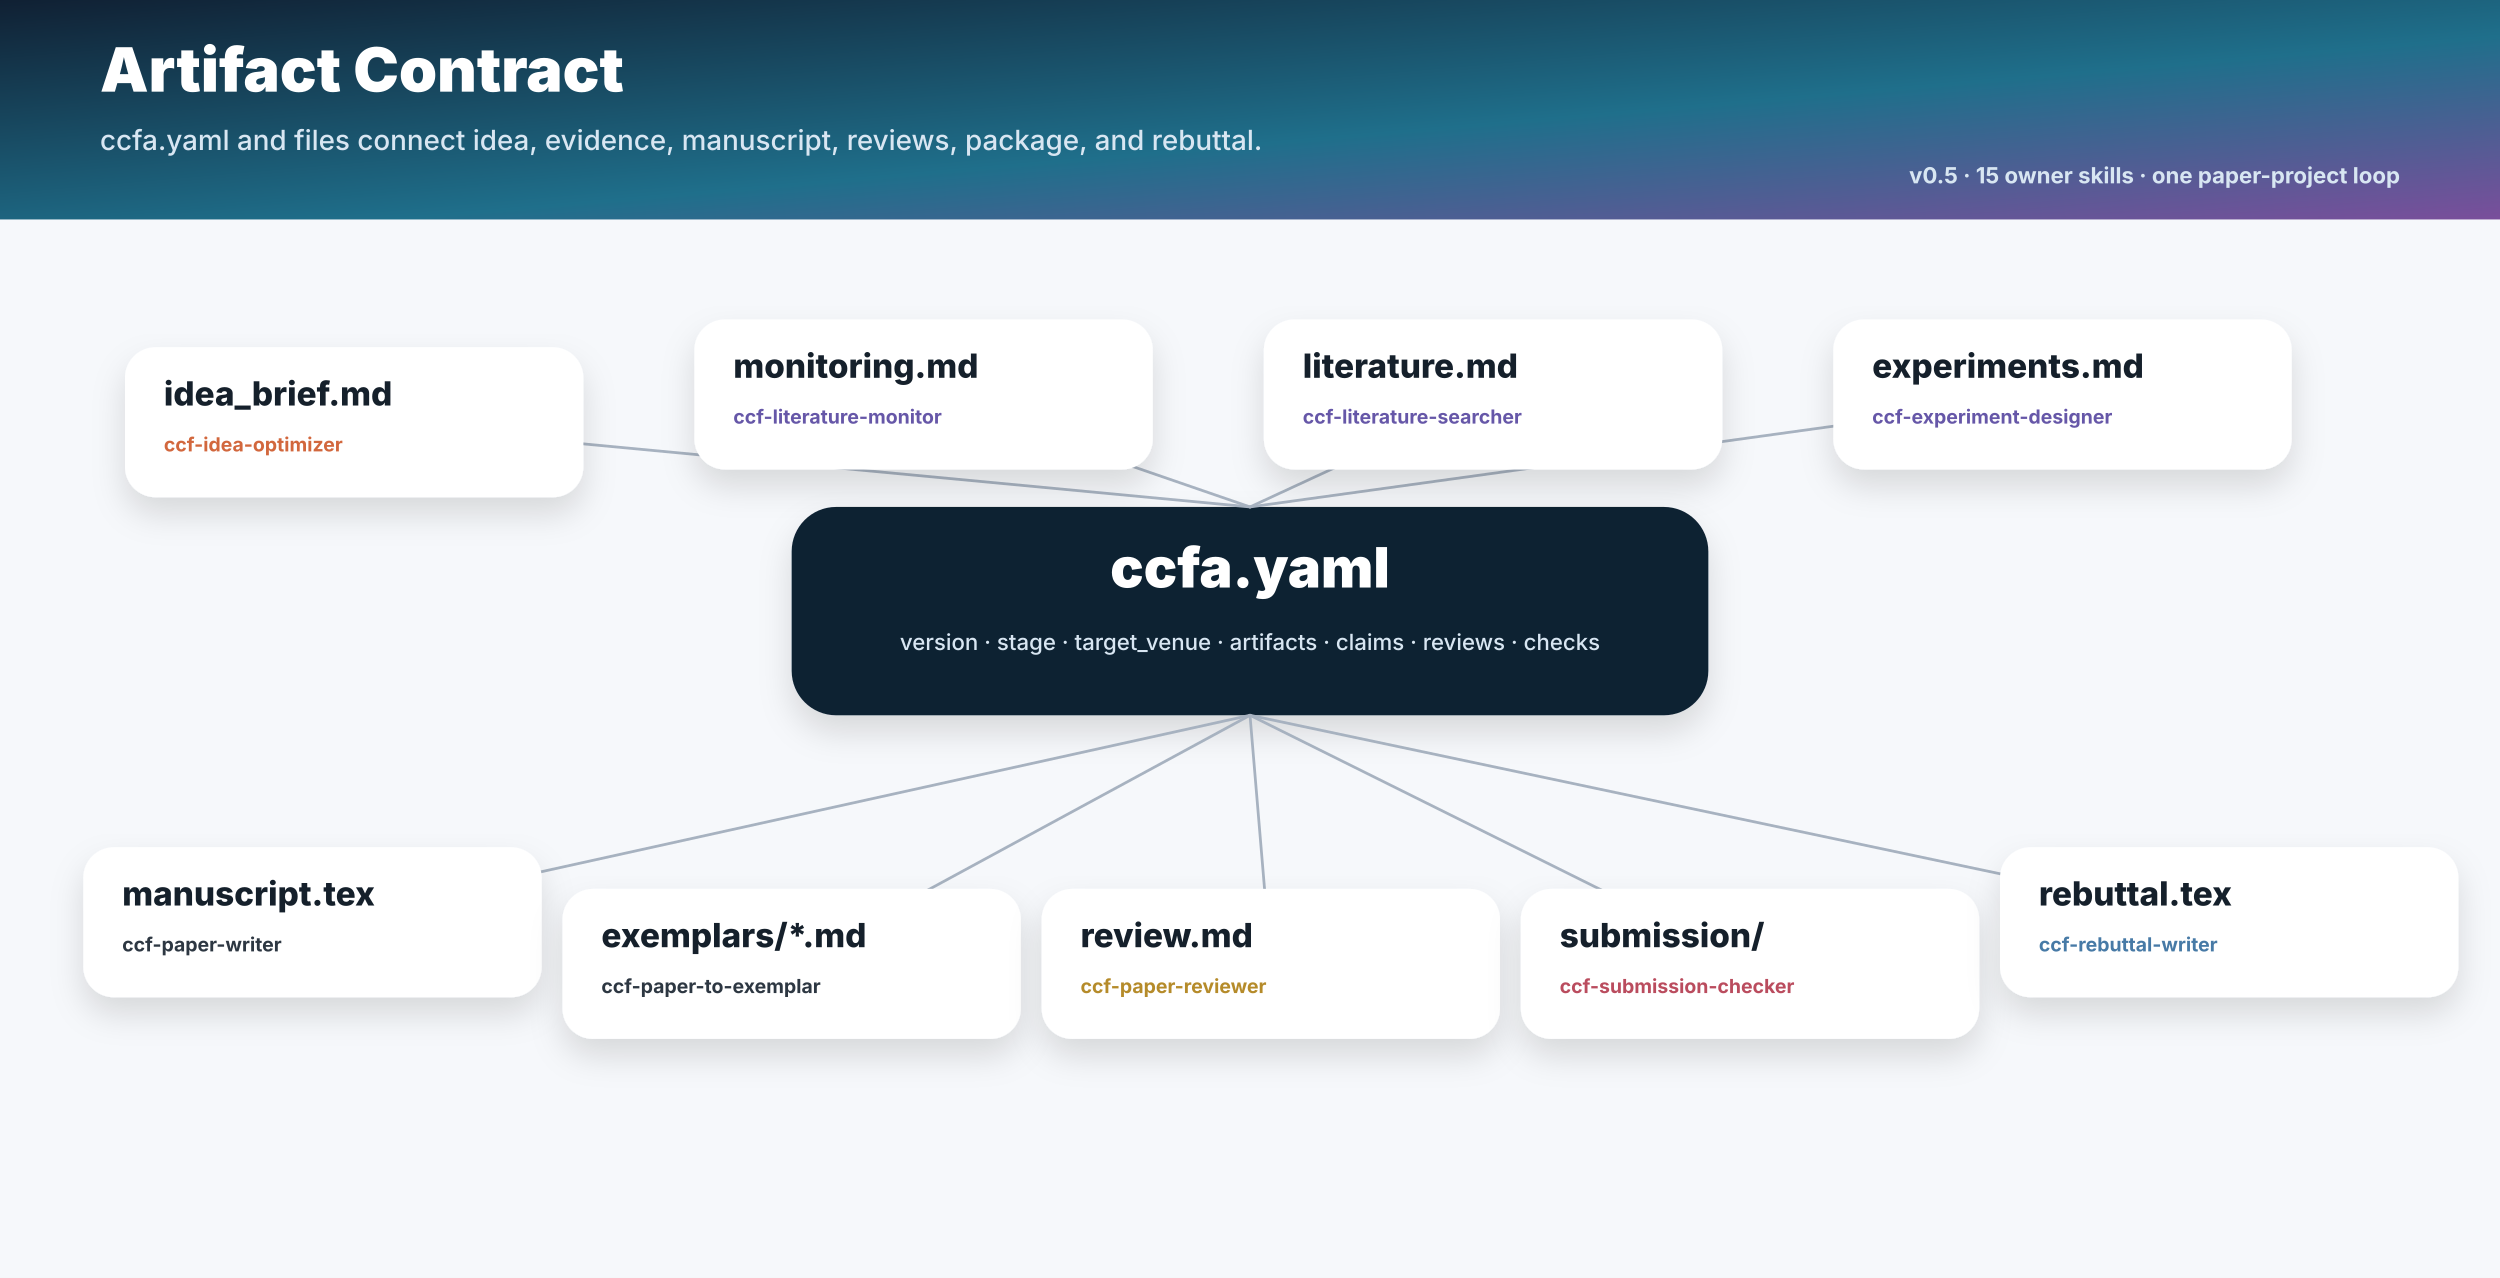
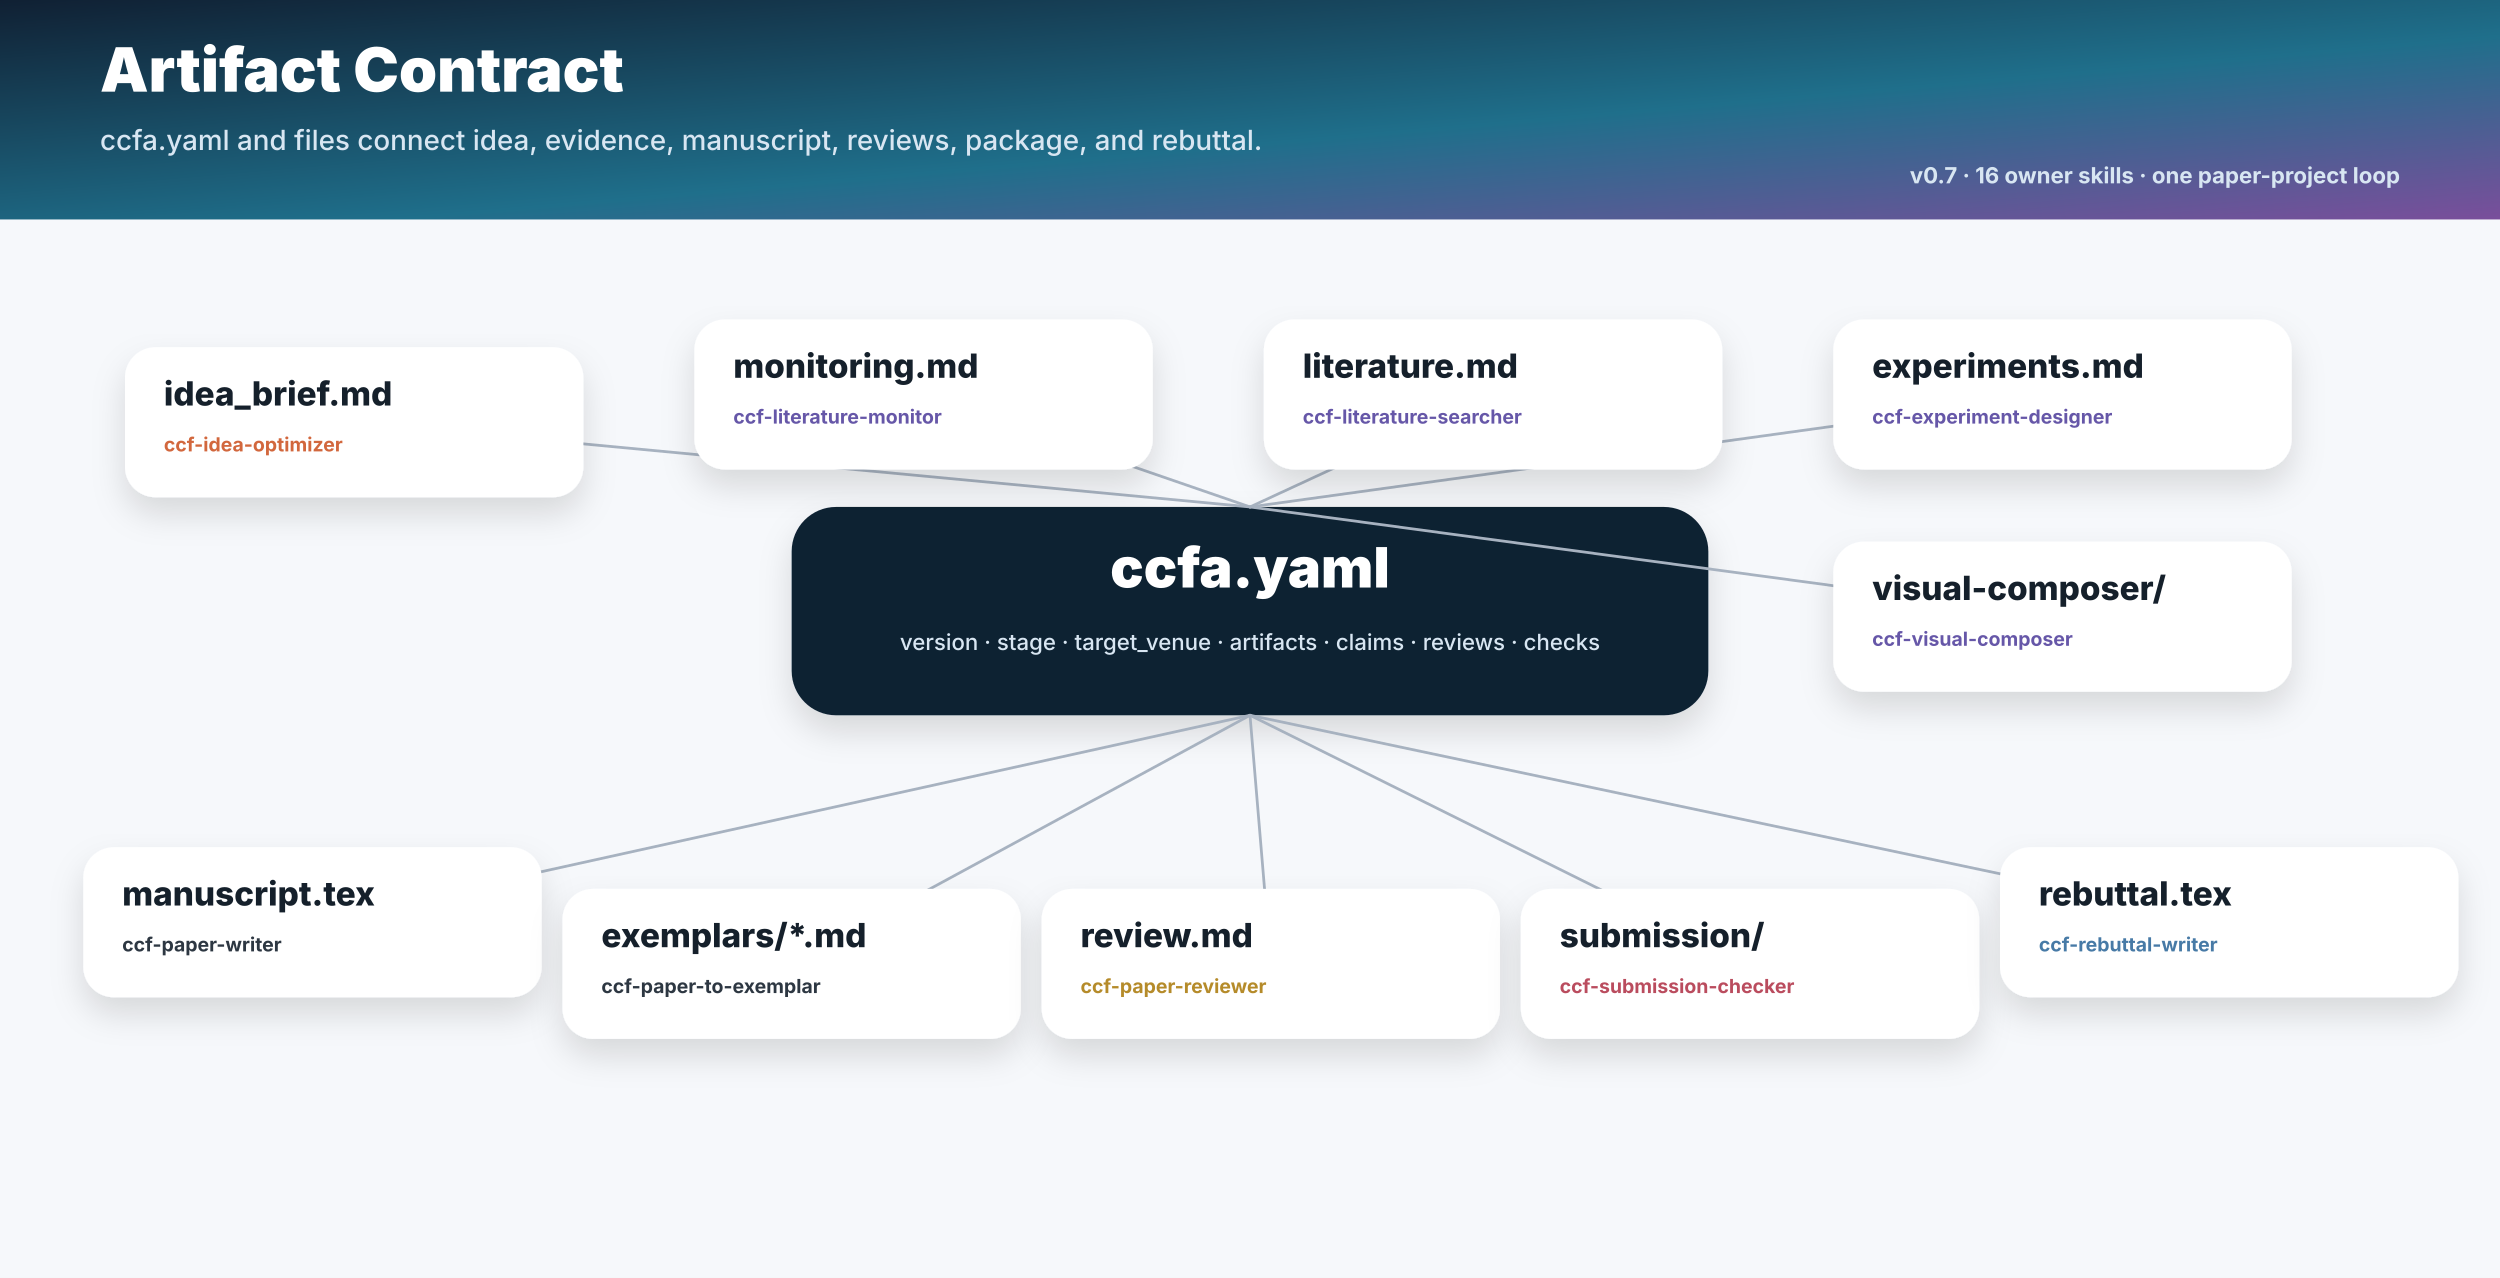
<svg xmlns="http://www.w3.org/2000/svg" width="1800" height="920" viewBox="0 0 1800 920">
  <defs>
    <linearGradient id="header" x1="0" y1="0" x2="1" y2="1">
      <stop offset="0" stop-color="#102033" />
      <stop offset="0.58" stop-color="#1F6F8B" />
      <stop offset="1" stop-color="#7A4E9B" />
    </linearGradient>
    <filter id="shadow" x="-20%" y="-20%" width="140%" height="160%">
      <feDropShadow dx="0" dy="12" stdDeviation="12" flood-color="#0B1826" flood-opacity="0.13" />
    </filter>
    <marker id="arrow" markerWidth="13" markerHeight="13" refX="11" refY="6.5" orient="auto">
      <path d="M2,2 L11,6.5 L2,11 Z" fill="#7B8794" />
    </marker>
  </defs>
  <style>text{font-family:Inter, Segoe UI, Arial, sans-serif;dominant-baseline:auto} .mono{font-family:Consolas,Menlo,monospace}</style>
  <rect x="0" y="0" width="1800" height="920" rx="0" fill="#F6F8FB" stroke="none" stroke-width="2" />
  <rect x="0" y="0" width="1800" height="158" rx="0" fill="url(#header)" stroke="none" stroke-width="2" />
  <text x="72" y="66" font-size="44" font-weight="850" fill="#FFFFFF" text-anchor="start">Artifact Contract</text>
  <text x="72" y="108" font-size="20" font-weight="500" fill="#D8E6F2" text-anchor="start">ccfa.yaml and files connect idea, evidence, manuscript, reviews, package, and rebuttal.</text>
-   <text x="1728" y="132" font-size="16" font-weight="650" fill="#D8E6F2" text-anchor="end">v0.5 · 15 owner skills · one paper-project loop</text>
+   <text x="1728" y="132" font-size="16" font-weight="650" fill="#D8E6F2" text-anchor="end">v0.7 · 16 owner skills · one paper-project loop</text>
  <rect x="570" y="365" width="660" height="150" rx="32" fill="#102033" stroke="none" stroke-width="2" filter="url(#shadow)" />
  <text x="900" y="423" font-size="40" font-weight="860" fill="#FFFFFF" text-anchor="middle">ccfa.yaml</text>
  <text x="900" y="468" font-size="16" font-weight="520" fill="#D8E6F2" text-anchor="middle">version · stage · target_venue · artifacts · claims · reviews · checks</text>
  <line x1="900" y1="365" x2="255" y2="304" stroke="#A7B2C0" stroke-width="2" stroke-linecap="round" marker-end="url(#arrow)" />
  <line x1="900" y1="365" x2="665" y2="284" stroke="#A7B2C0" stroke-width="2" stroke-linecap="round" marker-end="url(#arrow)" />
  <line x1="900" y1="365" x2="1075" y2="284" stroke="#A7B2C0" stroke-width="2" stroke-linecap="round" marker-end="url(#arrow)" />
  <line x1="900" y1="365" x2="1485" y2="284" stroke="#A7B2C0" stroke-width="2" stroke-linecap="round" marker-end="url(#arrow)" />
+   <line x1="900" y1="365" x2="1485" y2="444" stroke="#A7B2C0" stroke-width="2" stroke-linecap="round" marker-end="url(#arrow)" />
  <line x1="900" y1="515" x2="225" y2="664" stroke="#A7B2C0" stroke-width="2" stroke-linecap="round" marker-end="url(#arrow)" />
  <line x1="900" y1="515" x2="570" y2="694" stroke="#A7B2C0" stroke-width="2" stroke-linecap="round" marker-end="url(#arrow)" />
  <line x1="900" y1="515" x2="915" y2="694" stroke="#A7B2C0" stroke-width="2" stroke-linecap="round" marker-end="url(#arrow)" />
  <line x1="900" y1="515" x2="1260" y2="694" stroke="#A7B2C0" stroke-width="2" stroke-linecap="round" marker-end="url(#arrow)" />
  <line x1="900" y1="515" x2="1605" y2="664" stroke="#A7B2C0" stroke-width="2" stroke-linecap="round" marker-end="url(#arrow)" />
  <rect x="90" y="250" width="330" height="108" rx="22" fill="#FFFFFF" stroke="none" stroke-width="2" filter="url(#shadow)" />
  <text x="118" y="292" font-size="24" font-weight="820" fill="#15202B" text-anchor="start">idea_brief.md</text>
  <text x="118" y="325" font-size="14" font-weight="650" fill="#D2673D" text-anchor="start">ccf-idea-optimizer</text>
  <rect x="500" y="230" width="330" height="108" rx="22" fill="#FFFFFF" stroke="none" stroke-width="2" filter="url(#shadow)" />
  <text x="528" y="272" font-size="24" font-weight="820" fill="#15202B" text-anchor="start">monitoring.md</text>
  <text x="528" y="305" font-size="14" font-weight="650" fill="#6657A8" text-anchor="start">ccf-literature-monitor</text>
  <rect x="910" y="230" width="330" height="108" rx="22" fill="#FFFFFF" stroke="none" stroke-width="2" filter="url(#shadow)" />
  <text x="938" y="272" font-size="24" font-weight="820" fill="#15202B" text-anchor="start">literature.md</text>
  <text x="938" y="305" font-size="14" font-weight="650" fill="#6657A8" text-anchor="start">ccf-literature-searcher</text>
  <rect x="1320" y="230" width="330" height="108" rx="22" fill="#FFFFFF" stroke="none" stroke-width="2" filter="url(#shadow)" />
  <text x="1348" y="272" font-size="24" font-weight="820" fill="#15202B" text-anchor="start">experiments.md</text>
  <text x="1348" y="305" font-size="14" font-weight="650" fill="#6657A8" text-anchor="start">ccf-experiment-designer</text>
+   <rect x="1320" y="390" width="330" height="108" rx="22" fill="#FFFFFF" stroke="none" stroke-width="2" filter="url(#shadow)" />
+   <text x="1348" y="432" font-size="24" font-weight="820" fill="#15202B" text-anchor="start">visual-composer/</text>
+   <text x="1348" y="465" font-size="14" font-weight="650" fill="#6657A8" text-anchor="start">ccf-visual-composer</text>
  <rect x="60" y="610" width="330" height="108" rx="22" fill="#FFFFFF" stroke="none" stroke-width="2" filter="url(#shadow)" />
  <text x="88" y="652" font-size="24" font-weight="820" fill="#15202B" text-anchor="start">manuscript.tex</text>
  <text x="88" y="685" font-size="14" font-weight="650" fill="#2D3742" text-anchor="start">ccf-paper-writer</text>
  <rect x="405" y="640" width="330" height="108" rx="22" fill="#FFFFFF" stroke="none" stroke-width="2" filter="url(#shadow)" />
  <text x="433" y="682" font-size="24" font-weight="820" fill="#15202B" text-anchor="start">exemplars/*.md</text>
  <text x="433" y="715" font-size="14" font-weight="650" fill="#2D3742" text-anchor="start">ccf-paper-to-exemplar</text>
  <rect x="750" y="640" width="330" height="108" rx="22" fill="#FFFFFF" stroke="none" stroke-width="2" filter="url(#shadow)" />
  <text x="778" y="682" font-size="24" font-weight="820" fill="#15202B" text-anchor="start">review.md</text>
  <text x="778" y="715" font-size="14" font-weight="650" fill="#B58B2A" text-anchor="start">ccf-paper-reviewer</text>
  <rect x="1095" y="640" width="330" height="108" rx="22" fill="#FFFFFF" stroke="none" stroke-width="2" filter="url(#shadow)" />
  <text x="1123" y="682" font-size="24" font-weight="820" fill="#15202B" text-anchor="start">submission/</text>
  <text x="1123" y="715" font-size="14" font-weight="650" fill="#BA4C5E" text-anchor="start">ccf-submission-checker</text>
  <rect x="1440" y="610" width="330" height="108" rx="22" fill="#FFFFFF" stroke="none" stroke-width="2" filter="url(#shadow)" />
  <text x="1468" y="652" font-size="24" font-weight="820" fill="#15202B" text-anchor="start">rebuttal.tex</text>
  <text x="1468" y="685" font-size="14" font-weight="650" fill="#477AA6" text-anchor="start">ccf-rebuttal-writer</text>
</svg>
